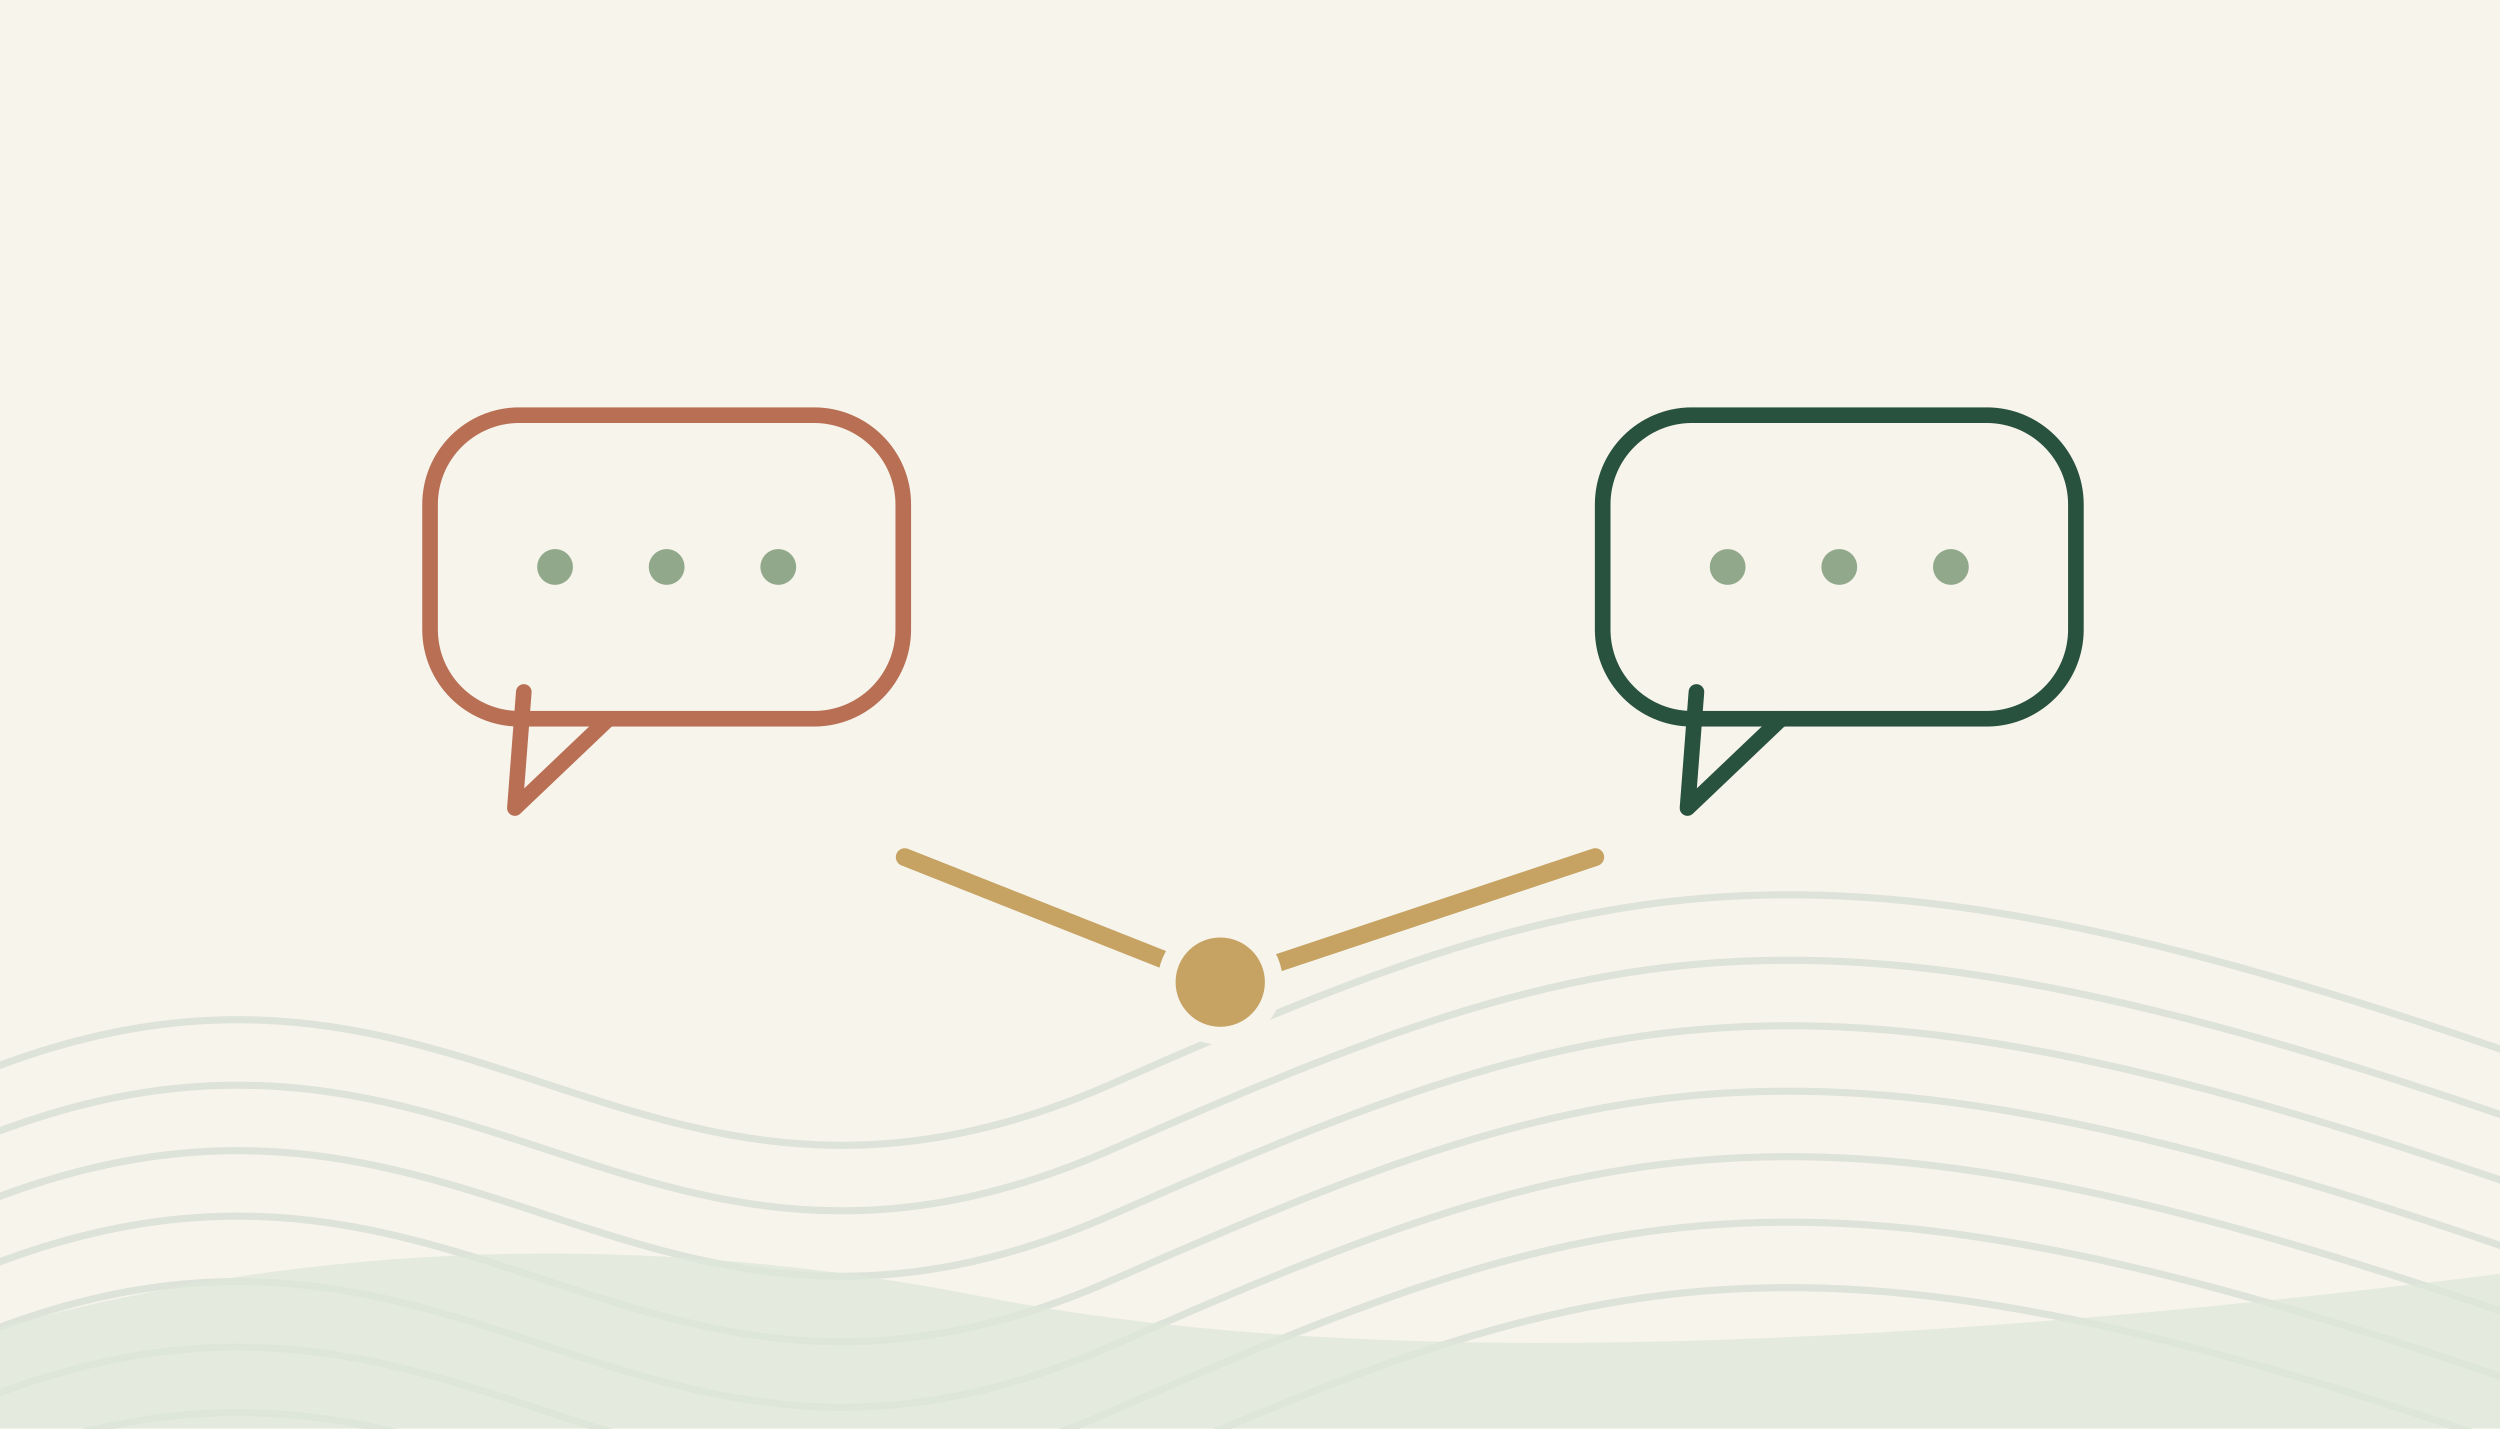
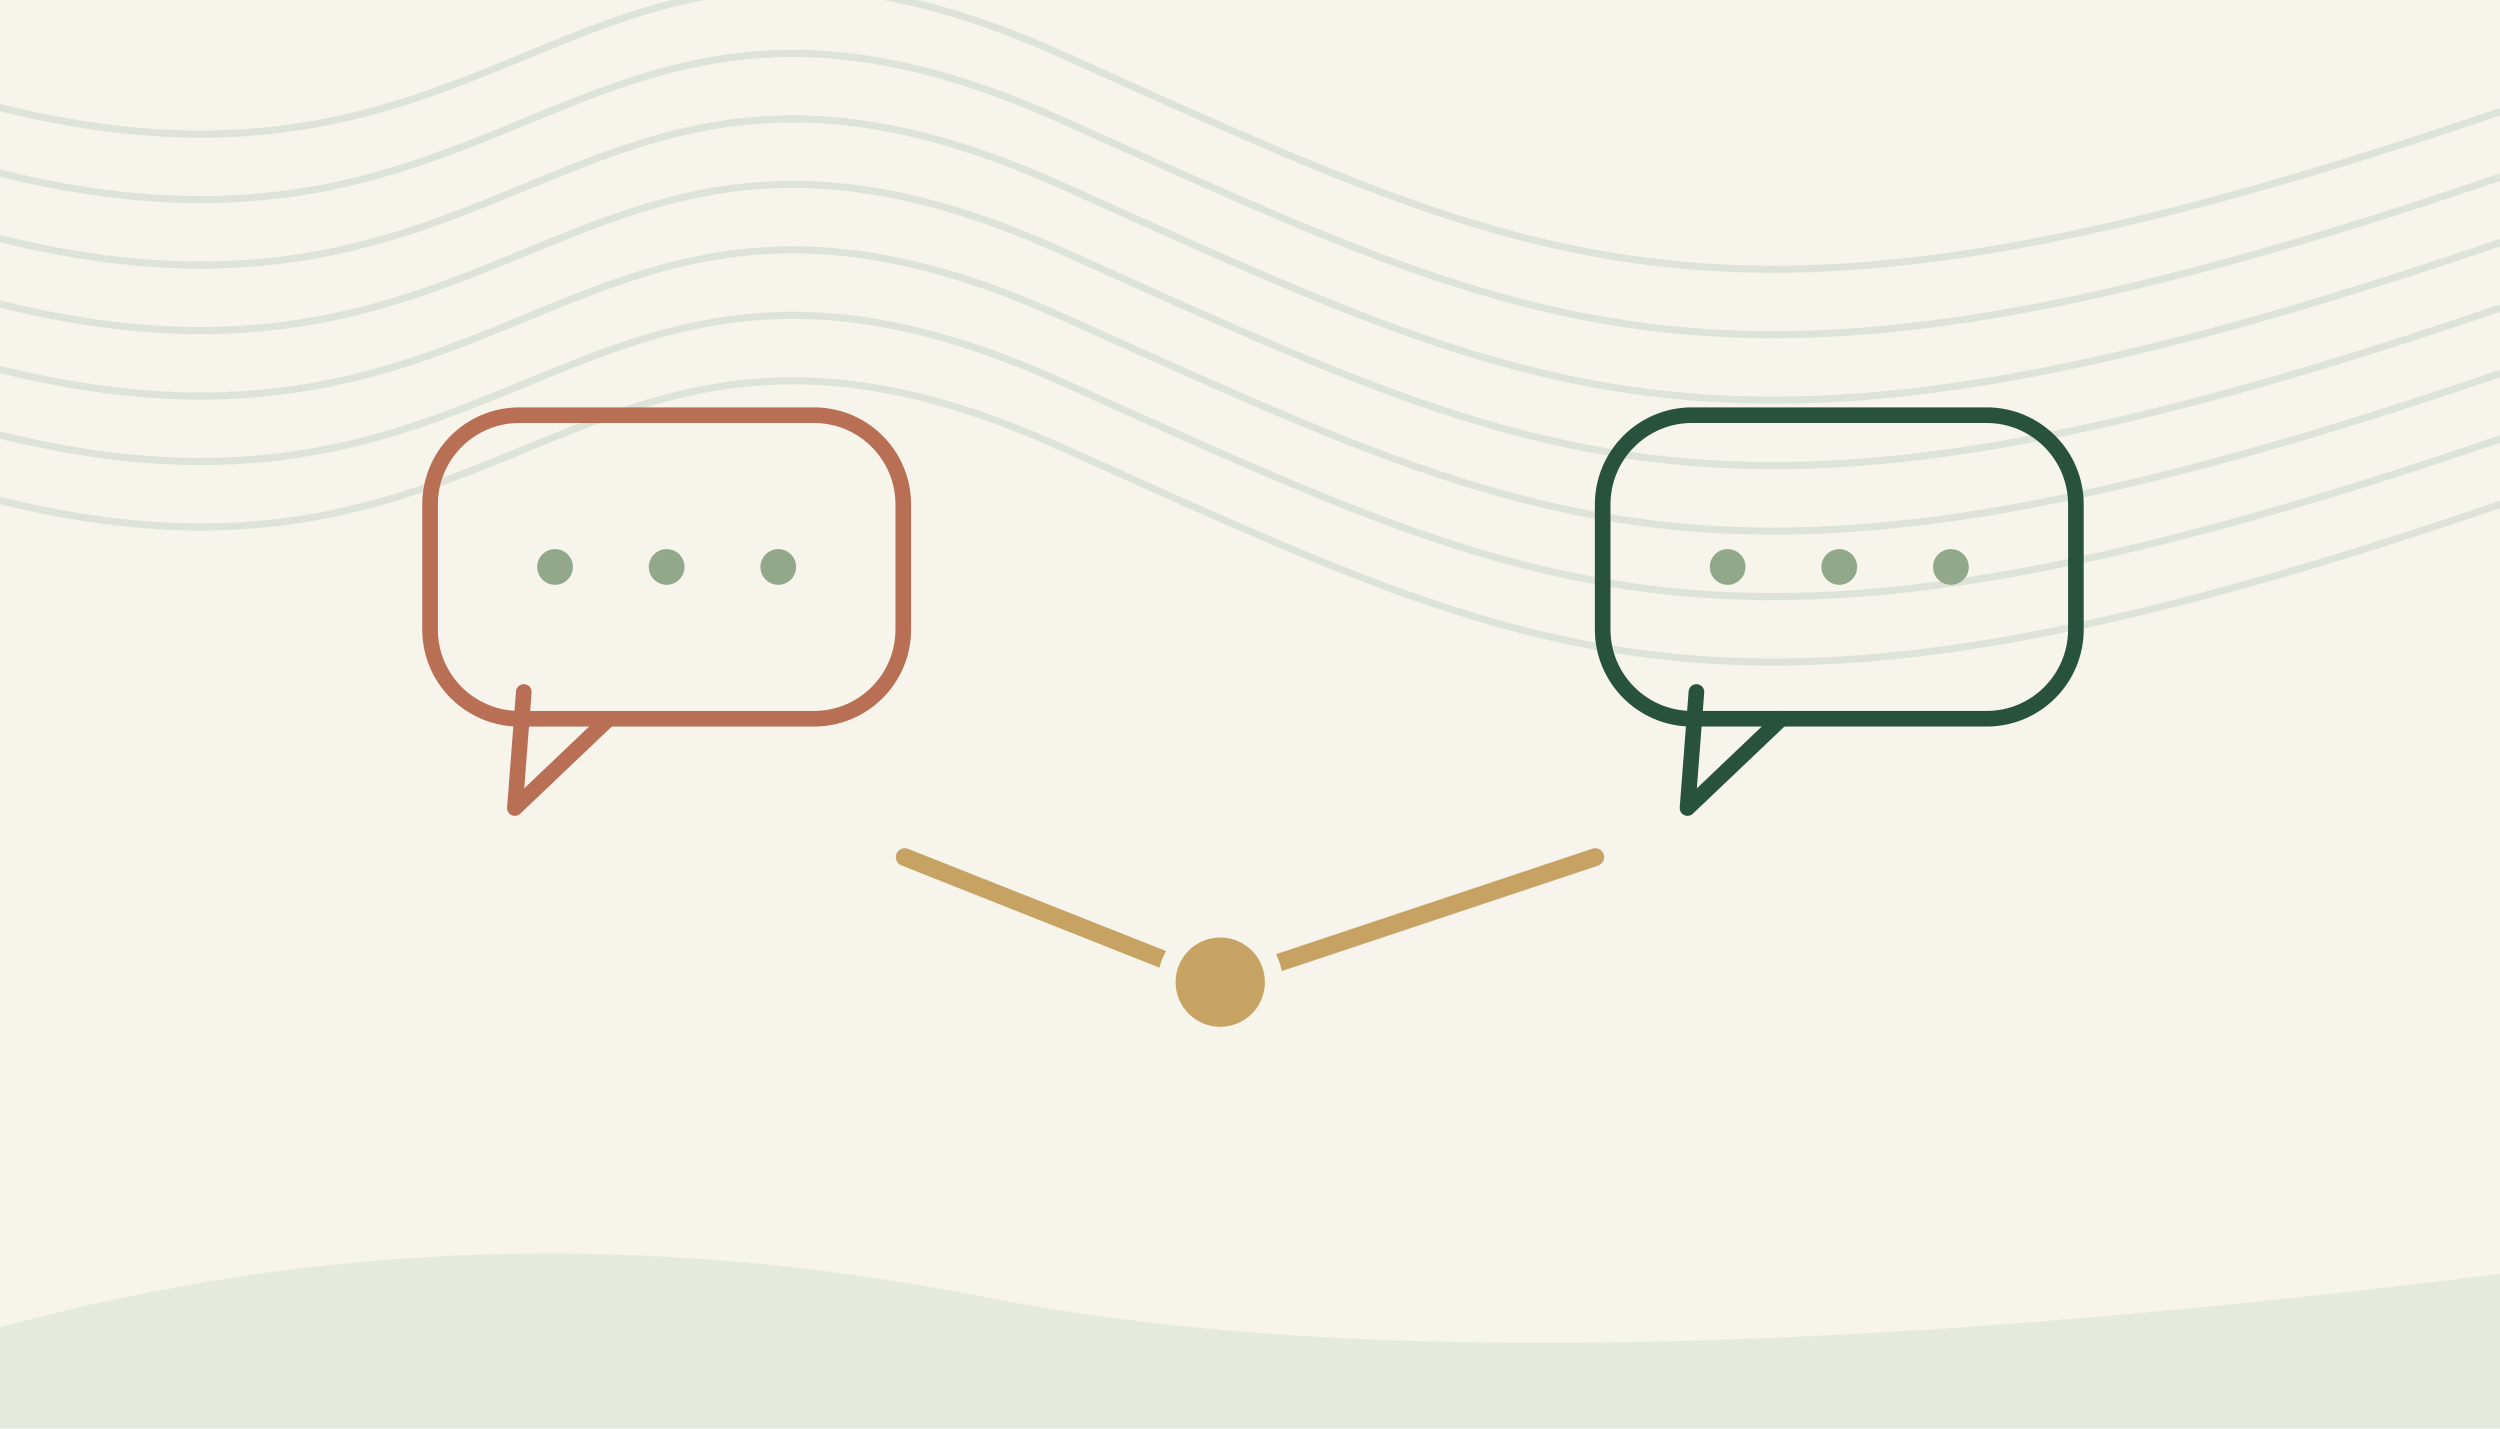
<svg xmlns="http://www.w3.org/2000/svg" width="420" height="240" viewBox="0 0 420 240" role="img">
  <rect width="420" height="240" fill="#F7F4EC" />
  <g opacity="0.78">
-     <path d="M-20 188 C75 138 101 220 187 182 S307 135 442 184" fill="none" stroke="#D6DED3" stroke-width="1.2" />
-     <path d="M-20 199 C75 149 101 231 187 193 S307 146 442 195" fill="none" stroke="#D6DED3" stroke-width="1.2" />
-     <path d="M-20 210 C75 160 101 242 187 204 S307 157 442 206" fill="none" stroke="#D6DED3" stroke-width="1.2" />
-     <path d="M-20 221 C75 171 101 253 187 215 S307 168 442 217" fill="none" stroke="#D6DED3" stroke-width="1.2" />
-     <path d="M-20 232 C75 182 101 264 187 226 S307 179 442 228" fill="none" stroke="#D6DED3" stroke-width="1.2" />
-     <path d="M-20 243 C75 193 101 275 187 237 S307 190 442 239" fill="none" stroke="#D6DED3" stroke-width="1.2" />
-     <path d="M-20 254 C75 204 101 286 187 248 S307 201 442 250" fill="none" stroke="#D6DED3" stroke-width="1.2" />
+     <path d="M-20 12 C87 50 91 -30 178 9 S293 65 442 11" fill="none" stroke="#D6DED3" stroke-width="1.2" />
+     <path d="M-20 23 C87 61 91 -19 178 20 S293 76 442 22" fill="none" stroke="#D6DED3" stroke-width="1.2" />
+     <path d="M-20 34 C87 72 91 -8 178 31 S293 87 442 33" fill="none" stroke="#D6DED3" stroke-width="1.2" />
+     <path d="M-20 45 C87 83 91 3 178 42 S293 98 442 44" fill="none" stroke="#D6DED3" stroke-width="1.2" />
+     <path d="M-20 56 C87 94 91 14 178 53 S293 109 442 55" fill="none" stroke="#D6DED3" stroke-width="1.2" />
+     <path d="M-20 67 C87 105 91 25 178 64 S293 120 442 66" fill="none" stroke="#D6DED3" stroke-width="1.2" />
+     <path d="M-20 78 C87 116 91 36 178 75 S293 131 442 77" fill="none" stroke="#D6DED3" stroke-width="1.2" />
  </g>
  <path d="M0 223 Q80 201 166 218 T420 214 V240 H0 Z" fill="#DDE7D8" opacity="0.72" />
  <g transform="translate(112 96) scale(0.75)" fill="none" stroke="#B86F54" stroke-width="3.5" stroke-linecap="round" stroke-linejoin="round">
    <rect x="-53" y="-35" width="106" height="68" rx="20" />
    <path d="M-13 33 L-34 53 L-32 27" />
    <circle cx="-25" cy="-1" r="4" fill="#91A88A" stroke="none" />
    <circle cx="0" cy="-1" r="4" fill="#91A88A" stroke="none" />
    <circle cx="25" cy="-1" r="4" fill="#91A88A" stroke="none" />
  </g>
  <g transform="translate(309 96) scale(0.75)" fill="none" stroke="#28513E" stroke-width="3.5" stroke-linecap="round" stroke-linejoin="round">
    <rect x="-53" y="-35" width="106" height="68" rx="20" />
    <path d="M-13 33 L-34 53 L-32 27" />
    <circle cx="-25" cy="-1" r="4" fill="#91A88A" stroke="none" />
    <circle cx="0" cy="-1" r="4" fill="#91A88A" stroke="none" />
    <circle cx="25" cy="-1" r="4" fill="#91A88A" stroke="none" />
  </g>
  <polyline points="152,144 205,165 268,144" fill="none" stroke="#C6A263" stroke-width="3" stroke-linecap="round" stroke-linejoin="round" />
  <circle cx="205" cy="165" r="9" fill="#C6A263" stroke="#F7F4EC" stroke-width="3" />
</svg>
